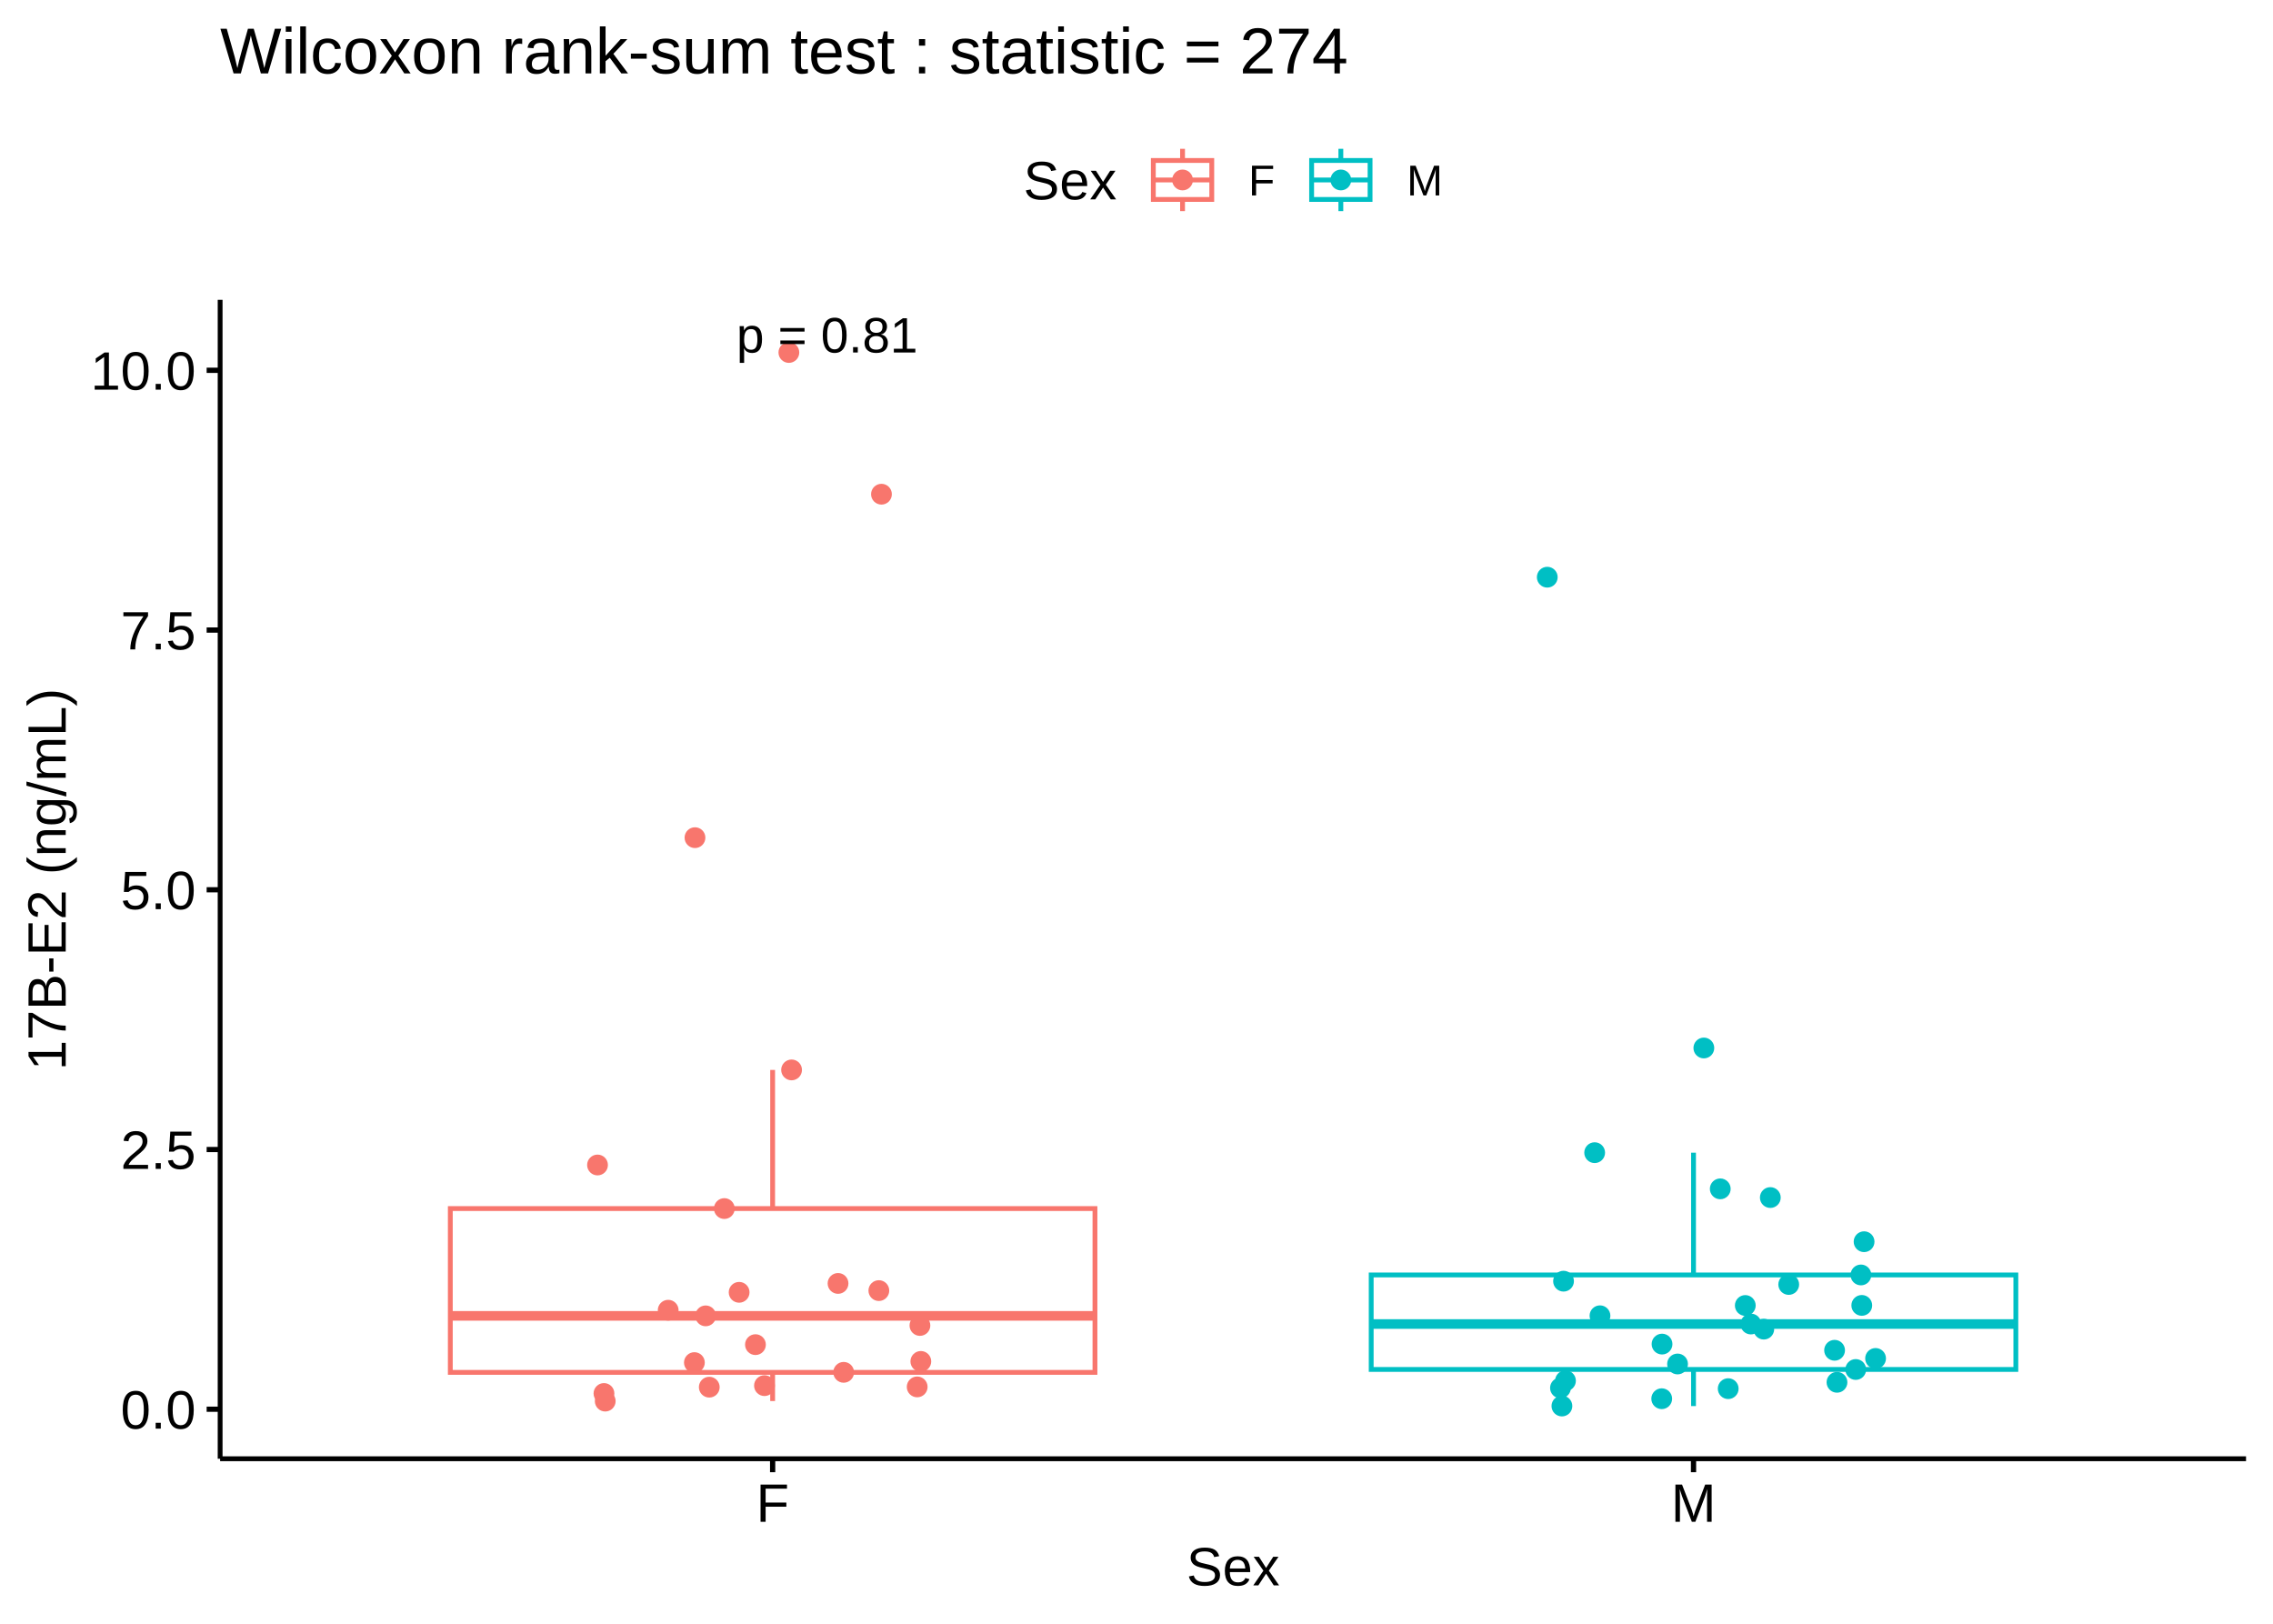
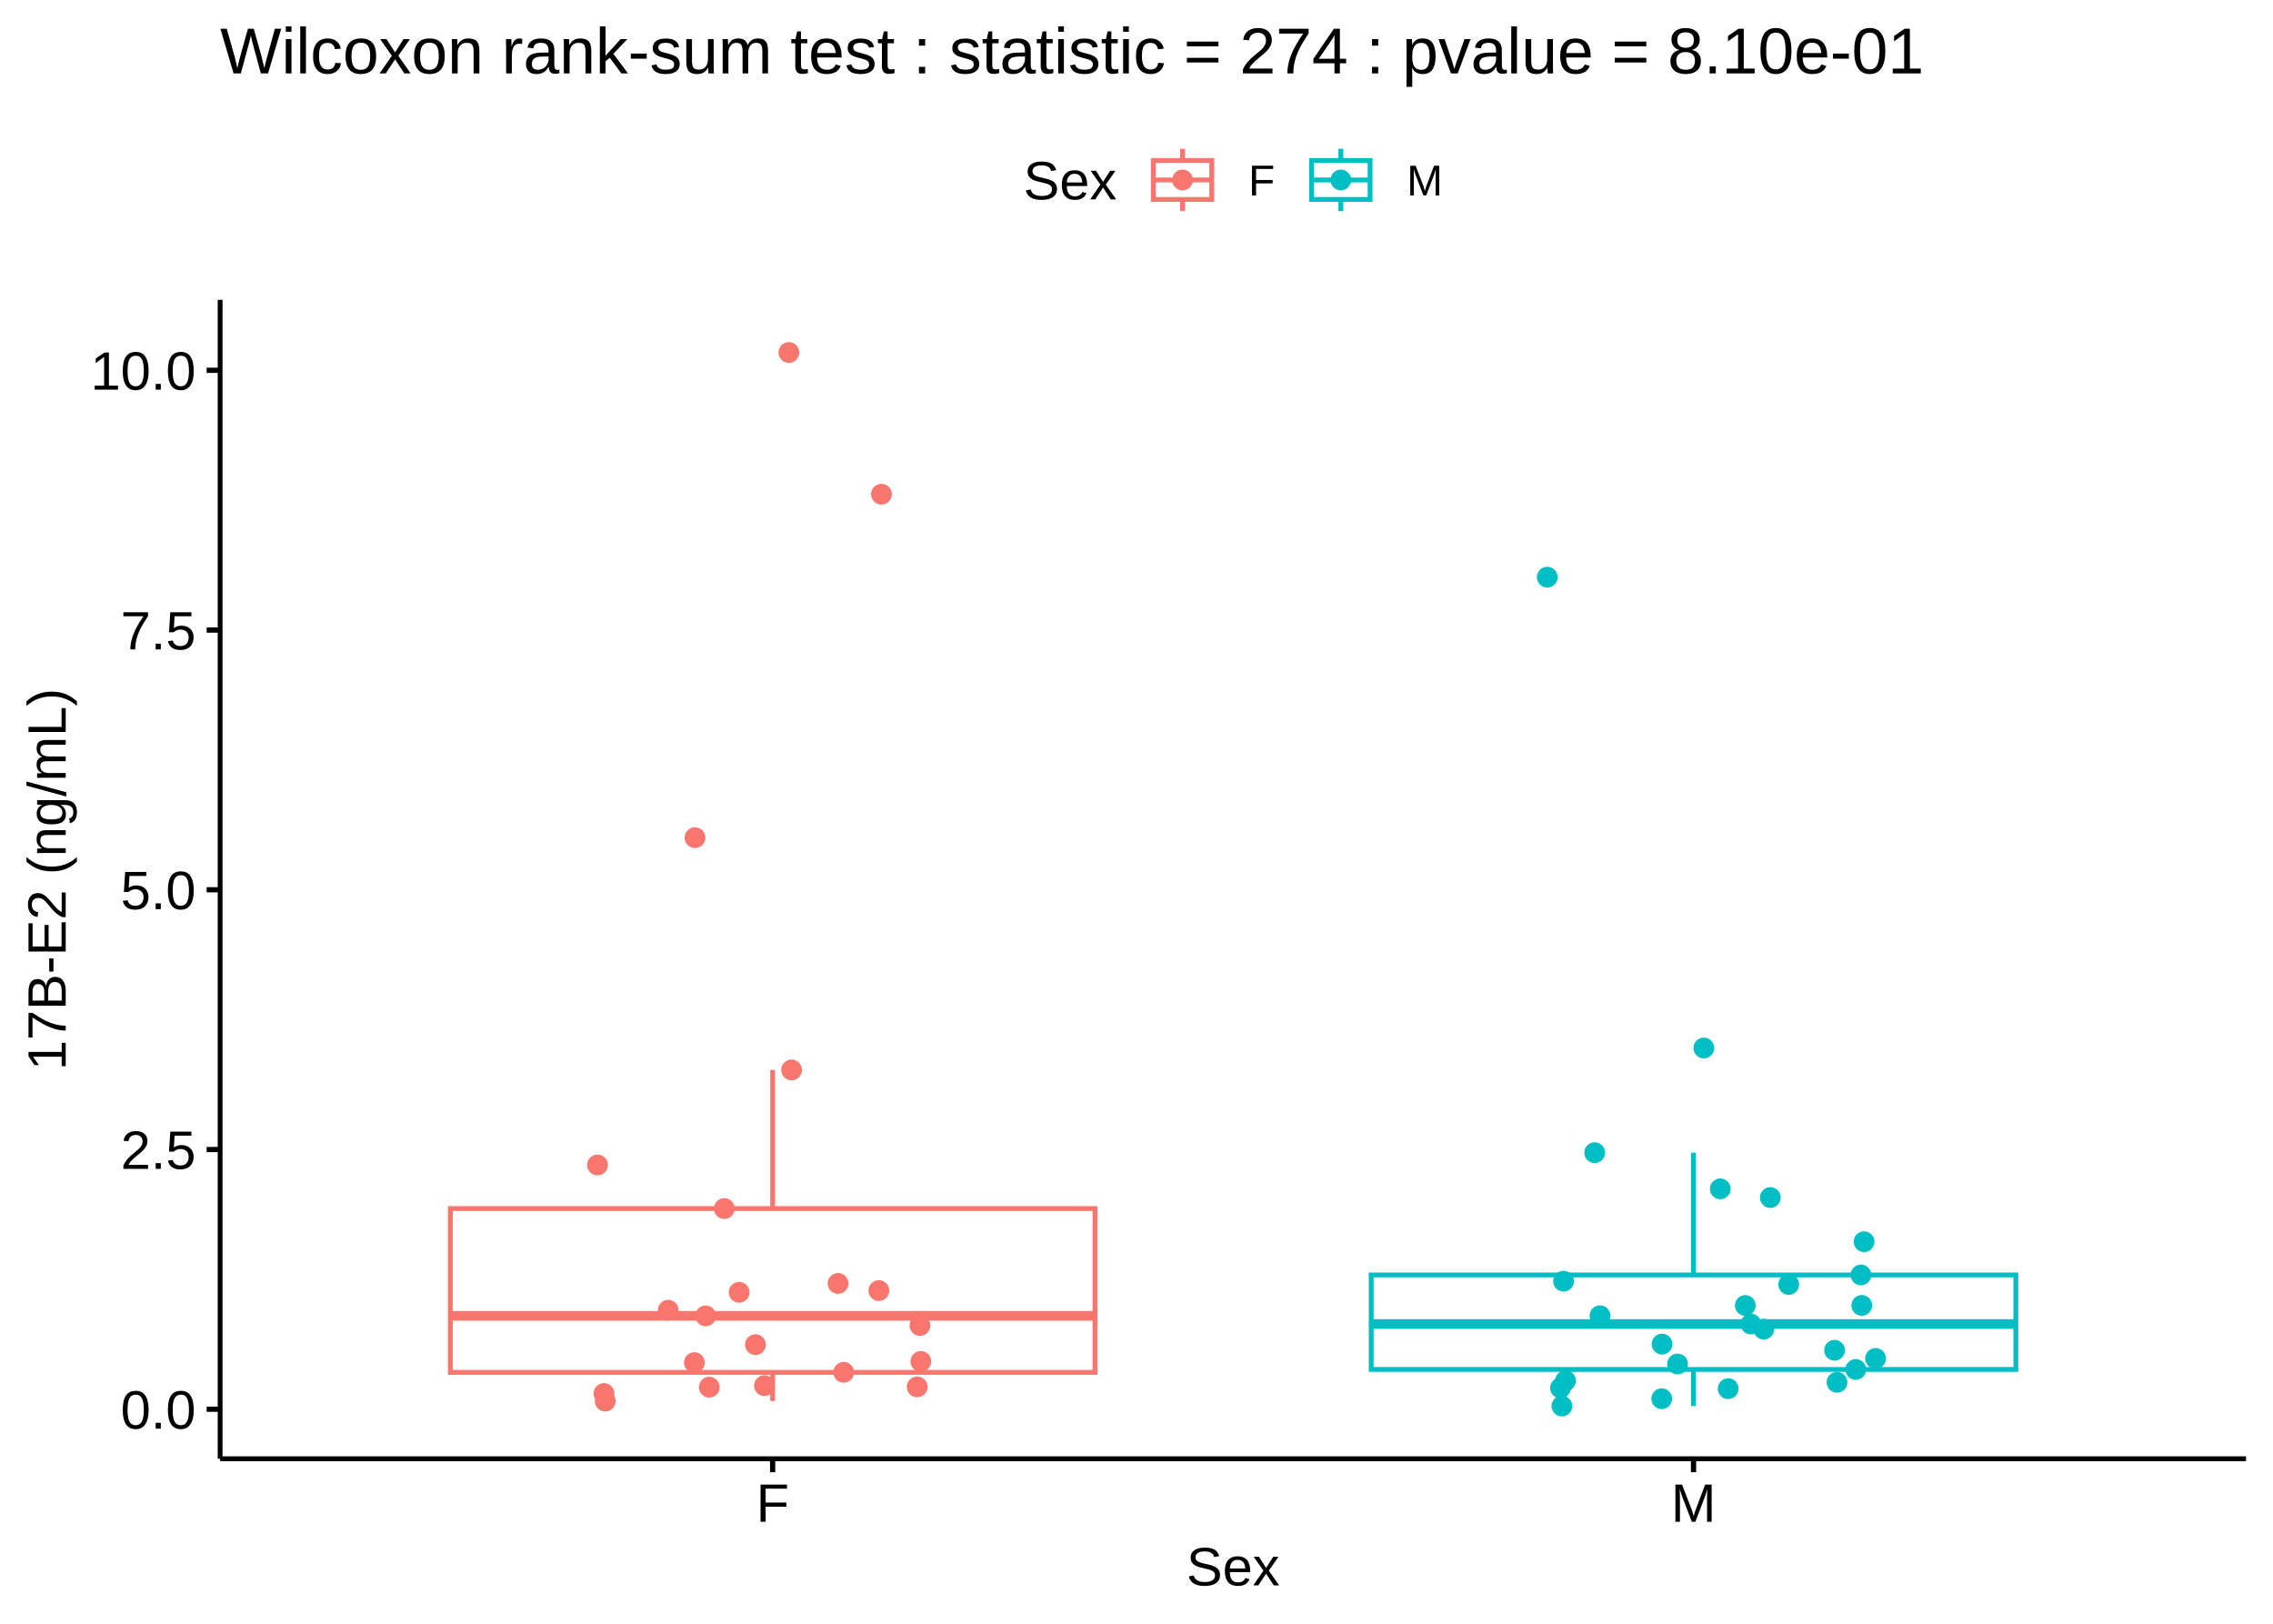
<svg xmlns="http://www.w3.org/2000/svg" width="504.00pt" height="360.00pt" viewBox="0 0 504.00 360.00">
  <g class="svglite">
    <defs>
      <style type="text/css">
    .svglite line, .svglite polyline, .svglite polygon, .svglite path, .svglite rect, .svglite circle {
      fill: none;
      stroke: #000000;
      stroke-linecap: round;
      stroke-linejoin: round;
      stroke-miterlimit: 10.00;
    }
    .svglite text {
      white-space: pre;
    }
    .svglite g.glyphgroup path {
      fill: inherit;
      stroke: none;
    }
  </style>
    </defs>
    <rect width="100%" height="100%" style="stroke: none; fill: #FFFFFF;" />
    <defs>
      <clipPath id="cpMC4wMHw1MDQuMDB8MC4wMHwzNjAuMDA=">
        <rect x="0.00" y="0.00" width="504.00" height="360.00" />
      </clipPath>
    </defs>
    <g clip-path="url(#cpMC4wMHw1MDQuMDB8MC4wMHwzNjAuMDA=)">
      <rect x="0.00" y="0.00" width="504.00" height="360.00" style="stroke-width: 1.16; stroke: #FFFFFF; fill: #FFFFFF;" />
    </g>
    <defs>
      <clipPath id="cpNDguODF8NDk4LjAyfDY2LjQ3fDMyMy40Mg==">
        <rect x="48.81" y="66.47" width="449.22" height="256.95" />
      </clipPath>
    </defs>
    <g clip-path="url(#cpNDguODF8NDk4LjAyfDY2LjQ3fDMyMy40Mg==)">
      <rect x="48.81" y="66.47" width="449.22" height="256.95" style="stroke-width: 1.16; stroke: none; fill: #FFFFFF;" />
      <line x1="171.32" y1="267.95" x2="171.32" y2="237.21" style="stroke-width: 1.07; stroke: #F8766D; stroke-linecap: butt;" />
      <line x1="171.32" y1="304.27" x2="171.32" y2="310.63" style="stroke-width: 1.07; stroke: #F8766D; stroke-linecap: butt;" />
      <polygon points="99.85,267.95 99.85,304.27 242.79,304.27 242.79,267.95 99.85,267.95 " style="stroke-width: 1.07; stroke: #F8766D; stroke-linecap: butt; stroke-linejoin: miter; fill: #FFFFFF;" />
      <line x1="99.85" y1="291.74" x2="242.79" y2="291.74" style="stroke-width: 2.13; stroke: #F8766D; stroke-linecap: butt; stroke-linejoin: miter;" />
      <line x1="375.51" y1="282.67" x2="375.51" y2="255.56" style="stroke-width: 1.07; stroke: #00BFC4; stroke-linecap: butt;" />
      <line x1="375.51" y1="303.62" x2="375.51" y2="311.74" style="stroke-width: 1.07; stroke: #00BFC4; stroke-linecap: butt;" />
      <polygon points="304.04,282.67 304.04,303.62 446.98,303.62 446.98,282.67 304.04,282.67 " style="stroke-width: 1.07; stroke: #00BFC4; stroke-linecap: butt; stroke-linejoin: miter; fill: #FFFFFF;" />
      <line x1="304.04" y1="293.55" x2="446.98" y2="293.55" style="stroke-width: 2.13; stroke: #00BFC4; stroke-linecap: butt; stroke-linejoin: miter;" />
      <circle cx="153.97" cy="302.10" r="1.95" style="stroke-width: 0.71; stroke: #F8766D; fill: #F8766D;" />
      <circle cx="194.87" cy="286.14" r="1.95" style="stroke-width: 0.71; stroke: #F8766D; fill: #F8766D;" />
      <circle cx="163.89" cy="286.52" r="1.95" style="stroke-width: 0.71; stroke: #F8766D; fill: #F8766D;" />
      <circle cx="406.79" cy="299.37" r="1.95" style="stroke-width: 0.71; stroke: #00BFC4; fill: #00BFC4;" />
      <circle cx="411.48" cy="303.63" r="1.95" style="stroke-width: 0.71; stroke: #00BFC4; fill: #00BFC4;" />
      <circle cx="134.20" cy="310.64" r="1.95" style="stroke-width: 0.71; stroke: #F8766D; fill: #F8766D;" />
      <circle cx="377.80" cy="232.35" r="1.95" style="stroke-width: 0.71; stroke: #00BFC4; fill: #00BFC4;" />
      <circle cx="203.37" cy="307.49" r="1.95" style="stroke-width: 0.71; stroke: #F8766D; fill: #F8766D;" />
      <circle cx="175.52" cy="237.21" r="1.95" style="stroke-width: 0.71; stroke: #F8766D; fill: #F8766D;" />
      <circle cx="371.97" cy="302.41" r="1.95" style="stroke-width: 0.71; stroke: #00BFC4; fill: #00BFC4;" />
      <circle cx="412.82" cy="289.42" r="1.95" style="stroke-width: 0.71; stroke: #00BFC4; fill: #00BFC4;" />
      <circle cx="167.51" cy="298.12" r="1.95" style="stroke-width: 0.71; stroke: #F8766D; fill: #F8766D;" />
      <circle cx="185.82" cy="284.55" r="1.95" style="stroke-width: 0.71; stroke: #F8766D; fill: #F8766D;" />
      <circle cx="381.44" cy="263.58" r="1.95" style="stroke-width: 0.71; stroke: #00BFC4; fill: #00BFC4;" />
      <circle cx="343.08" cy="127.97" r="1.95" style="stroke-width: 0.71; stroke: #00BFC4; fill: #00BFC4;" />
      <circle cx="203.98" cy="293.87" r="1.95" style="stroke-width: 0.71; stroke: #F8766D; fill: #F8766D;" />
      <circle cx="354.77" cy="291.72" r="1.95" style="stroke-width: 0.71; stroke: #00BFC4; fill: #00BFC4;" />
      <circle cx="133.92" cy="308.95" r="1.95" style="stroke-width: 0.71; stroke: #F8766D; fill: #F8766D;" />
      <circle cx="157.27" cy="307.55" r="1.95" style="stroke-width: 0.71; stroke: #F8766D; fill: #F8766D;" />
      <circle cx="412.63" cy="282.67" r="1.95" style="stroke-width: 0.71; stroke: #00BFC4; fill: #00BFC4;" />
      <circle cx="407.32" cy="306.47" r="1.95" style="stroke-width: 0.71; stroke: #00BFC4; fill: #00BFC4;" />
      <circle cx="187.07" cy="304.26" r="1.95" style="stroke-width: 0.71; stroke: #F8766D; fill: #F8766D;" />
      <circle cx="386.99" cy="289.44" r="1.95" style="stroke-width: 0.71; stroke: #00BFC4; fill: #00BFC4;" />
      <circle cx="415.88" cy="301.18" r="1.95" style="stroke-width: 0.71; stroke: #00BFC4; fill: #00BFC4;" />
      <circle cx="388.23" cy="293.55" r="1.95" style="stroke-width: 0.71; stroke: #00BFC4; fill: #00BFC4;" />
      <circle cx="392.54" cy="265.51" r="1.95" style="stroke-width: 0.71; stroke: #00BFC4; fill: #00BFC4;" />
      <circle cx="174.92" cy="78.15" r="1.95" style="stroke-width: 0.71; stroke: #F8766D; fill: #F8766D;" />
      <circle cx="383.20" cy="307.88" r="1.95" style="stroke-width: 0.71; stroke: #00BFC4; fill: #00BFC4;" />
      <circle cx="154.10" cy="185.72" r="1.95" style="stroke-width: 0.71; stroke: #F8766D; fill: #F8766D;" />
      <circle cx="346.69" cy="284.05" r="1.95" style="stroke-width: 0.71; stroke: #00BFC4; fill: #00BFC4;" />
      <circle cx="413.33" cy="275.30" r="1.95" style="stroke-width: 0.71; stroke: #00BFC4; fill: #00BFC4;" />
      <circle cx="204.18" cy="301.84" r="1.95" style="stroke-width: 0.71; stroke: #F8766D; fill: #F8766D;" />
      <circle cx="391.09" cy="294.68" r="1.95" style="stroke-width: 0.71; stroke: #00BFC4; fill: #00BFC4;" />
      <circle cx="195.45" cy="109.57" r="1.95" style="stroke-width: 0.71; stroke: #F8766D; fill: #F8766D;" />
      <circle cx="132.49" cy="258.29" r="1.95" style="stroke-width: 0.71; stroke: #F8766D; fill: #F8766D;" />
      <circle cx="169.51" cy="307.21" r="1.95" style="stroke-width: 0.71; stroke: #F8766D; fill: #F8766D;" />
      <circle cx="396.62" cy="284.78" r="1.95" style="stroke-width: 0.71; stroke: #00BFC4; fill: #00BFC4;" />
      <circle cx="148.16" cy="290.49" r="1.95" style="stroke-width: 0.71; stroke: #F8766D; fill: #F8766D;" />
      <circle cx="156.47" cy="291.74" r="1.95" style="stroke-width: 0.71; stroke: #F8766D; fill: #F8766D;" />
      <circle cx="353.59" cy="255.56" r="1.95" style="stroke-width: 0.71; stroke: #00BFC4; fill: #00BFC4;" />
      <circle cx="346.33" cy="311.73" r="1.95" style="stroke-width: 0.71; stroke: #00BFC4; fill: #00BFC4;" />
      <circle cx="368.53" cy="298.00" r="1.95" style="stroke-width: 0.71; stroke: #00BFC4; fill: #00BFC4;" />
      <circle cx="368.46" cy="310.11" r="1.95" style="stroke-width: 0.71; stroke: #00BFC4; fill: #00BFC4;" />
      <circle cx="160.61" cy="267.95" r="1.95" style="stroke-width: 0.71; stroke: #F8766D; fill: #F8766D;" />
      <circle cx="347.12" cy="306.13" r="1.95" style="stroke-width: 0.71; stroke: #00BFC4; fill: #00BFC4;" />
      <circle cx="346.01" cy="307.72" r="1.95" style="stroke-width: 0.71; stroke: #00BFC4; fill: #00BFC4;" />
-       <text x="163.28" y="78.15" style="font-size: 11.04px; font-family: &quot;Arial&quot;;" textLength="40.19px" lengthAdjust="spacingAndGlyphs">p = 0.81</text>
    </g>
    <g clip-path="url(#cpMC4wMHw1MDQuMDB8MC4wMHwzNjAuMDA=)">
      <polyline points="48.81,323.42 48.81,66.47 " style="stroke-width: 1.07; stroke-linecap: butt;" />
      <text x="43.43" y="316.74" text-anchor="end" style="font-size: 12.00px; font-family: &quot;Arial&quot;;" textLength="16.67px" lengthAdjust="spacingAndGlyphs">0.0</text>
      <text x="43.43" y="259.15" text-anchor="end" style="font-size: 12.00px; font-family: &quot;Arial&quot;;" textLength="16.67px" lengthAdjust="spacingAndGlyphs">2.5</text>
      <text x="43.43" y="201.57" text-anchor="end" style="font-size: 12.00px; font-family: &quot;Arial&quot;;" textLength="16.67px" lengthAdjust="spacingAndGlyphs">5.0</text>
      <text x="43.43" y="143.99" text-anchor="end" style="font-size: 12.00px; font-family: &quot;Arial&quot;;" textLength="16.67px" lengthAdjust="spacingAndGlyphs">7.5</text>
      <text x="43.43" y="86.40" text-anchor="end" style="font-size: 12.00px; font-family: &quot;Arial&quot;;" textLength="23.34px" lengthAdjust="spacingAndGlyphs">10.0</text>
      <polyline points="45.82,312.44 48.81,312.44 " style="stroke-width: 1.16; stroke-linecap: butt;" />
      <polyline points="45.82,254.86 48.81,254.86 " style="stroke-width: 1.16; stroke-linecap: butt;" />
      <polyline points="45.82,197.27 48.81,197.27 " style="stroke-width: 1.16; stroke-linecap: butt;" />
      <polyline points="45.82,139.69 48.81,139.69 " style="stroke-width: 1.16; stroke-linecap: butt;" />
      <polyline points="45.82,82.10 48.81,82.10 " style="stroke-width: 1.16; stroke-linecap: butt;" />
      <polyline points="48.81,323.42 498.02,323.42 " style="stroke-width: 1.07; stroke-linecap: butt;" />
      <polyline points="171.32,326.41 171.32,323.42 " style="stroke-width: 1.16; stroke-linecap: butt;" />
      <polyline points="375.51,326.41 375.51,323.42 " style="stroke-width: 1.16; stroke-linecap: butt;" />
      <text x="171.32" y="337.40" text-anchor="middle" style="font-size: 12.00px; font-family: &quot;Arial&quot;;" textLength="7.33px" lengthAdjust="spacingAndGlyphs">F</text>
      <text x="375.51" y="337.40" text-anchor="middle" style="font-size: 12.00px; font-family: &quot;Arial&quot;;" textLength="10.00px" lengthAdjust="spacingAndGlyphs">M</text>
      <text x="273.41" y="351.50" text-anchor="middle" style="font-size: 12.00px; font-family: &quot;Arial&quot;;" textLength="20.67px" lengthAdjust="spacingAndGlyphs">Sex</text>
      <text transform="translate(14.57,194.95) rotate(-90)" text-anchor="middle" style="font-size: 12.00px; font-family: &quot;Arial&quot;;" textLength="84.69px" lengthAdjust="spacingAndGlyphs">17B-E2 (ng/mL)</text>
      <rect x="220.94" y="25.28" width="104.94" height="29.24" style="stroke-width: 1.16; stroke: none; fill: #FFFFFF;" />
      <text x="226.92" y="44.20" style="font-size: 12.00px; font-family: &quot;Arial&quot;;" textLength="20.67px" lengthAdjust="spacingAndGlyphs">Sex</text>
      <polyline points="262.21,46.81 262.21,44.22 " style="stroke-width: 1.07; stroke: #F8766D; stroke-linecap: butt; stroke-linejoin: miter;" />
      <polyline points="262.21,35.58 262.21,32.99 " style="stroke-width: 1.07; stroke: #F8766D; stroke-linecap: butt; stroke-linejoin: miter;" />
      <rect x="255.73" y="35.58" width="12.96" height="8.64" style="stroke-width: 1.07; stroke: #F8766D; stroke-linecap: butt; stroke-linejoin: miter; fill: #FFFFFF;" />
      <polyline points="255.73,39.90 268.69,39.90 " style="stroke-width: 1.07; stroke: #F8766D; stroke-linecap: butt; stroke-linejoin: miter;" />
      <circle cx="262.21" cy="39.90" r="1.95" style="stroke-width: 0.71; stroke: #F8766D; fill: #F8766D;" />
      <polyline points="297.31,46.81 297.31,44.22 " style="stroke-width: 1.07; stroke: #00BFC4; stroke-linecap: butt; stroke-linejoin: miter;" />
      <polyline points="297.31,35.58 297.31,32.99 " style="stroke-width: 1.07; stroke: #00BFC4; stroke-linecap: butt; stroke-linejoin: miter;" />
      <rect x="290.83" y="35.58" width="12.96" height="8.64" style="stroke-width: 1.07; stroke: #00BFC4; stroke-linecap: butt; stroke-linejoin: miter; fill: #FFFFFF;" />
      <polyline points="290.83,39.90 303.79,39.90 " style="stroke-width: 1.07; stroke: #00BFC4; stroke-linecap: butt; stroke-linejoin: miter;" />
      <circle cx="297.31" cy="39.90" r="1.95" style="stroke-width: 0.71; stroke: #00BFC4; fill: #00BFC4;" />
      <text x="276.83" y="43.33" style="font-size: 9.60px; font-family: &quot;Arial&quot;;" textLength="5.86px" lengthAdjust="spacingAndGlyphs">F</text>
      <text x="311.92" y="43.33" style="font-size: 9.60px; font-family: &quot;Arial&quot;;" textLength="7.98px" lengthAdjust="spacingAndGlyphs">M</text>
-       <text x="48.81" y="16.28" style="font-size: 14.40px; font-family: &quot;Arial&quot;;" textLength="250.00px" lengthAdjust="spacingAndGlyphs">Wilcoxon rank-sum test : statistic = 274</text>
+       <text x="48.81" y="16.28" style="font-size: 14.40px; font-family: &quot;Arial&quot;;" textLength="377.61px" lengthAdjust="spacingAndGlyphs">Wilcoxon rank-sum test : statistic = 274 : pvalue = 8.10e-01</text>
    </g>
  </g>
</svg>
